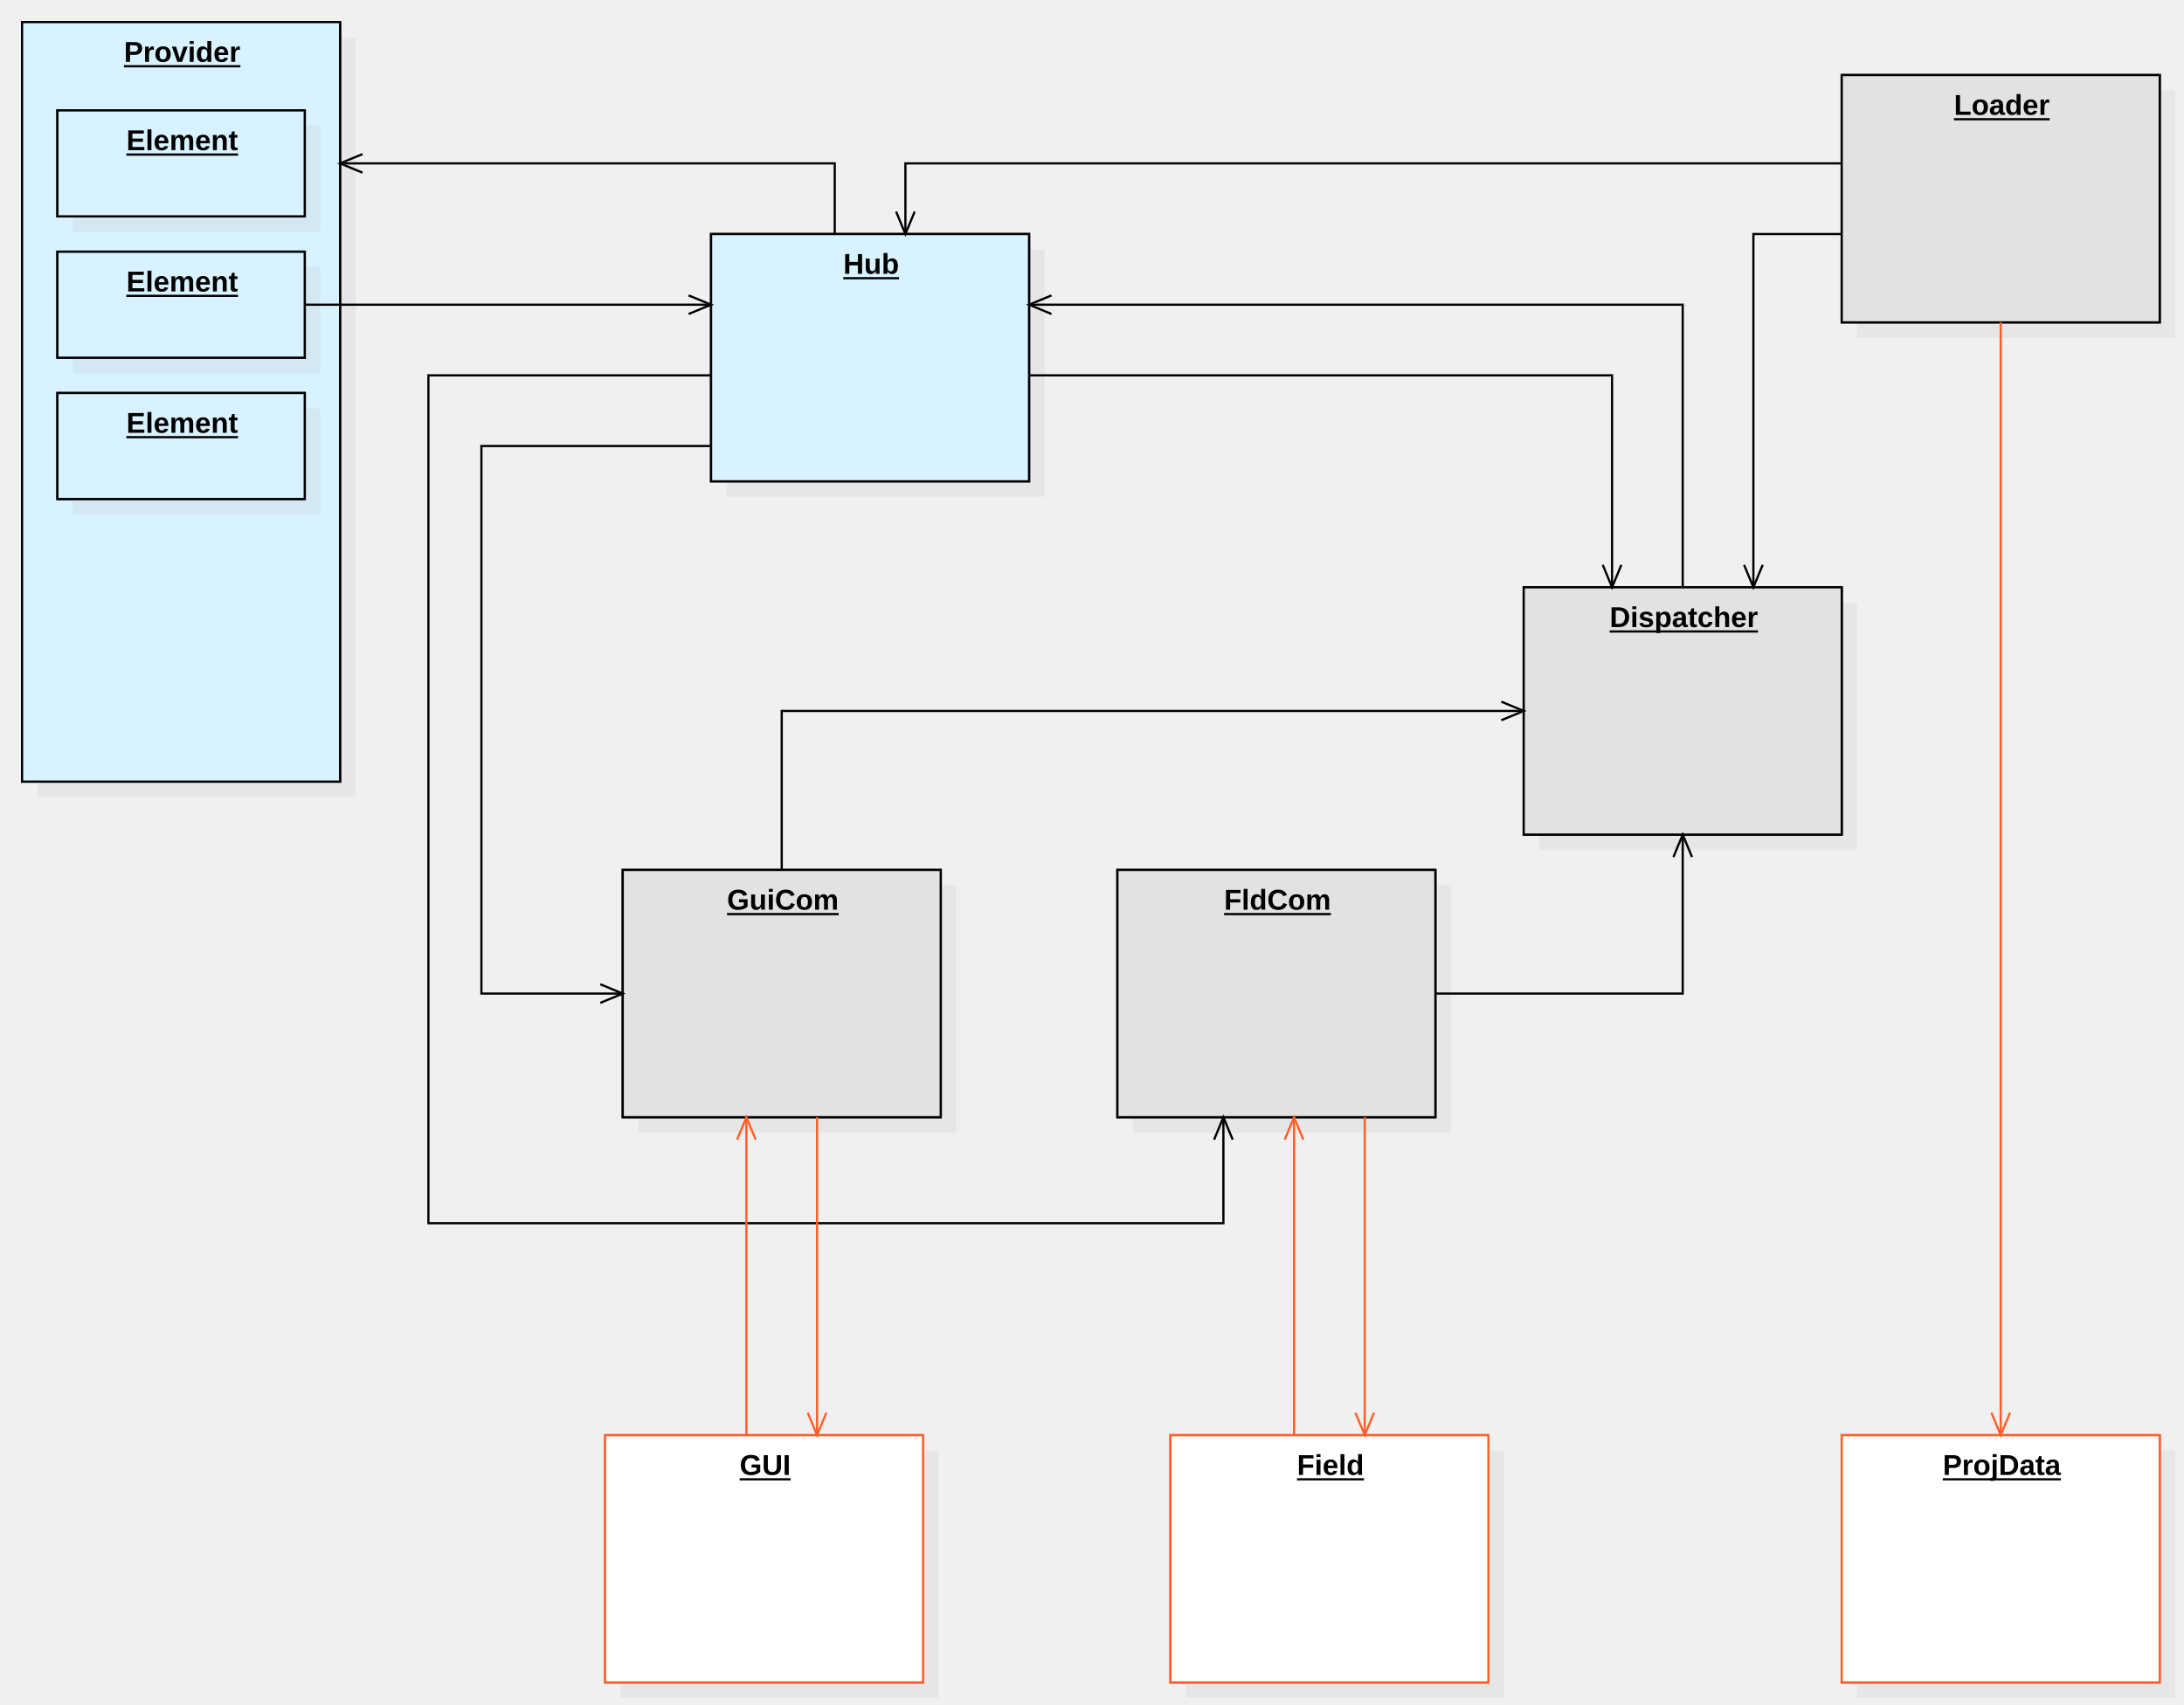
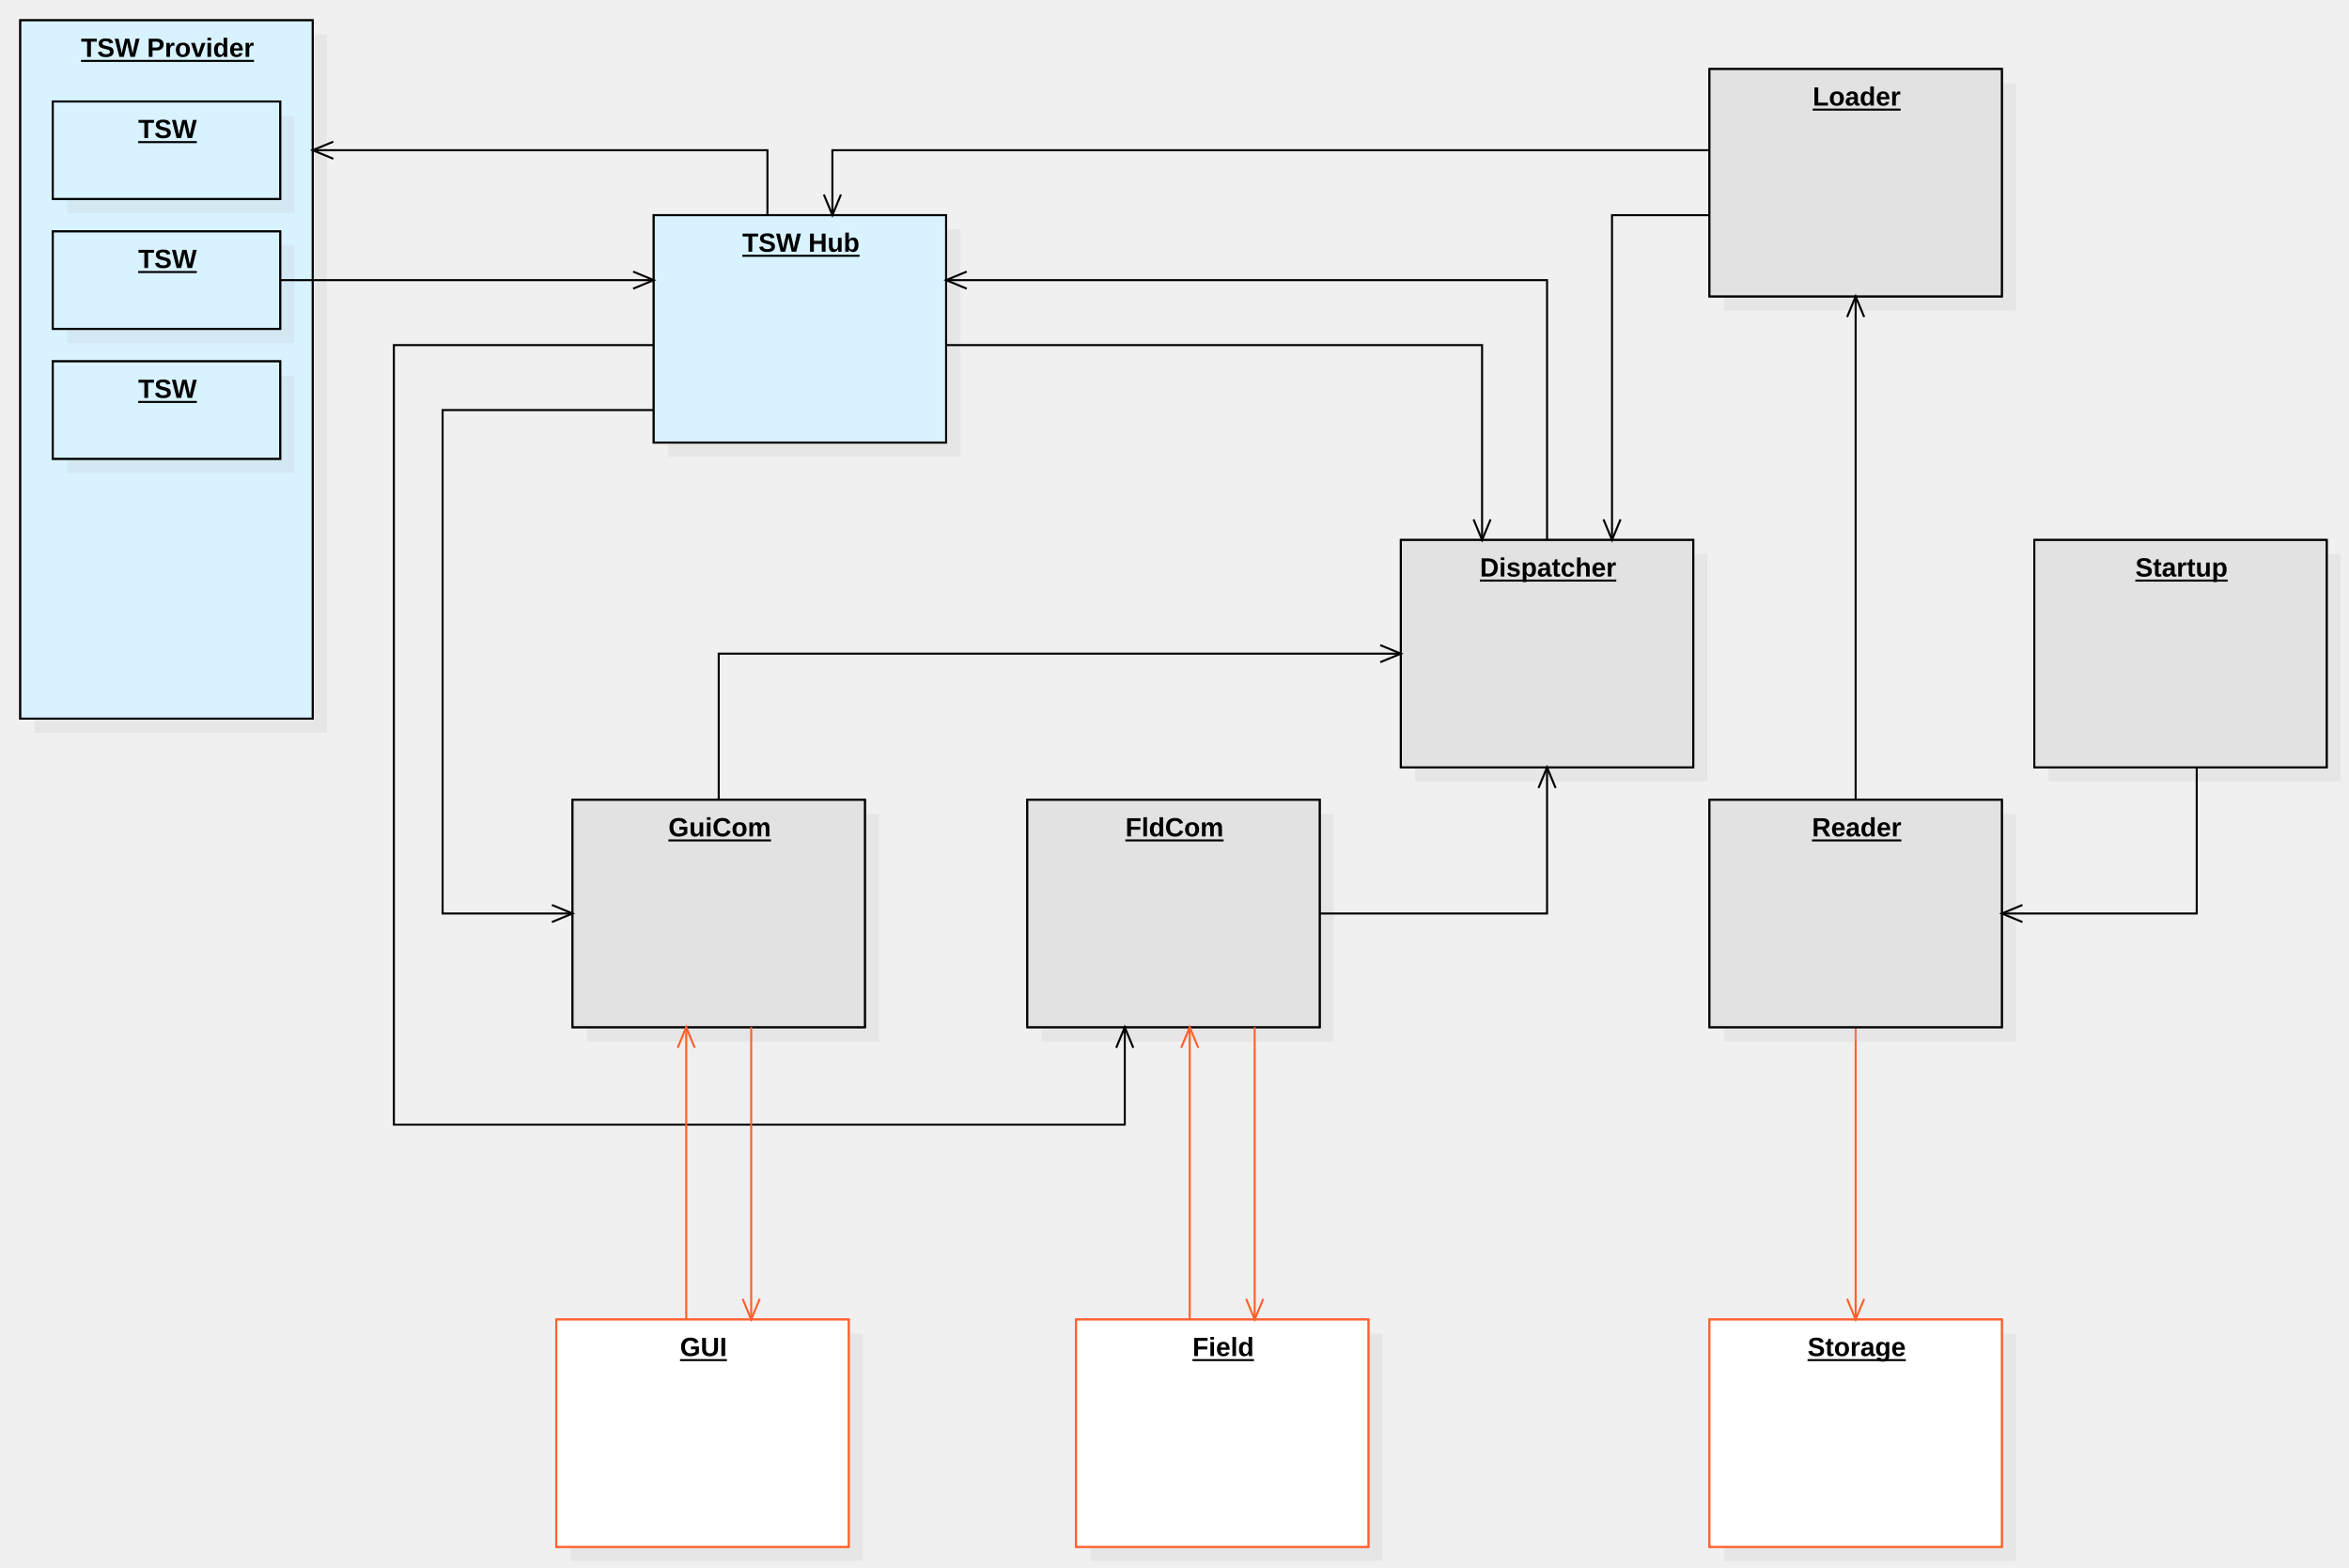
- <svg xmlns="http://www.w3.org/2000/svg" version="1.1" width="989" height="772">
+ <svg xmlns="http://www.w3.org/2000/svg" version="1.1" width="1157" height="772">
  <defs />
  <g>
    <g>
      <rect fill="#C0C0C0" stroke="none" x="415" y="135" width="144" height="112" transform="matrix(1 0 0 1 -86 -22)" fill-opacity="0.2" />
    </g>
    <g>
      <rect fill="#D8F2FF" stroke="none" x="408" y="128" width="144" height="112" transform="matrix(1 0 0 1 -86 -22)" />
    </g>
    <g>
      <path fill="none" stroke="#000000" paint-order="fill stroke markers" d=" M 322 106 L 466 106 L 466 218 L 322 218 L 322 106 Z Z" stroke-miterlimit="10" stroke-dasharray="" />
    </g>
    <g>
      <rect fill="#D8F2FF" stroke="none" x="408" y="128" width="144" height="112" transform="matrix(1 0 0 1 -86 -22)" />
    </g>
    <g>
      <path fill="none" stroke="#000000" paint-order="fill stroke markers" d=" M 322 106 L 466 106 L 466 218 L 322 218 L 322 106 Z Z" stroke-miterlimit="10" stroke-dasharray="" />
    </g>
    <g>
      <g>
        <path fill="none" stroke="none" />
        <text fill="#000000" stroke="none" font-family="Arial" font-size="13px" font-style="normal" font-weight="bold" text-decoration="undefined" x="480.5" y="141.5" text-anchor="middle" dominant-baseline="central" transform="matrix(1 0 0 1 -86 -22)">
- Hub</text>
-         <path fill="none" stroke="#000000" paint-order="fill stroke markers" d=" M 407.135 126 L 381.865 126" stroke-miterlimit="10" stroke-dasharray="" />
+ TSW Hub</text>
+         <path fill="none" stroke="#000000" paint-order="fill stroke markers" d=" M 423.382 126 L 365.618 126" stroke-miterlimit="10" stroke-dasharray="" />
      </g>
    </g>
    <g>
      <rect fill="#C0C0C0" stroke="none" x="783" y="295" width="144" height="112" transform="matrix(1 0 0 1 -86 -22)" fill-opacity="0.2" />
    </g>
    <g>
      <rect fill="#E2E2E2" stroke="none" x="776" y="288" width="144" height="112" transform="matrix(1 0 0 1 -86 -22)" />
    </g>
    <g>
      <path fill="none" stroke="#000000" paint-order="fill stroke markers" d=" M 690 266 L 834 266 L 834 378 L 690 378 L 690 266 Z Z" stroke-miterlimit="10" stroke-dasharray="" />
    </g>
    <g>
      <rect fill="#E2E2E2" stroke="none" x="776" y="288" width="144" height="112" transform="matrix(1 0 0 1 -86 -22)" />
    </g>
    <g>
      <path fill="none" stroke="#000000" paint-order="fill stroke markers" d=" M 690 266 L 834 266 L 834 378 L 690 378 L 690 266 Z Z" stroke-miterlimit="10" stroke-dasharray="" />
    </g>
    <g>
      <g>
        <path fill="none" stroke="none" />
        <text fill="#000000" stroke="none" font-family="Arial" font-size="13px" font-style="normal" font-weight="bold" text-decoration="undefined" x="848.5" y="301.5" text-anchor="middle" dominant-baseline="central" transform="matrix(1 0 0 1 -86 -22)">
Dispatcher</text>
        <path fill="none" stroke="#000000" paint-order="fill stroke markers" d=" M 796.095 286 L 728.905 286" stroke-miterlimit="10" stroke-dasharray="" />
      </g>
    </g>
    <g>
      <rect fill="#C0C0C0" stroke="none" x="103" y="39" width="144" height="344" transform="matrix(1 0 0 1 -86 -22)" fill-opacity="0.2" />
    </g>
    <g>
      <rect fill="#D8F2FF" stroke="none" x="96" y="32" width="144" height="344" transform="matrix(1 0 0 1 -86 -22)" />
    </g>
    <g>
      <path fill="none" stroke="#000000" paint-order="fill stroke markers" d=" M 10 10 L 154 10 L 154 354 L 10 354 L 10 10 Z Z" stroke-miterlimit="10" stroke-dasharray="" />
    </g>
    <g>
      <rect fill="#D8F2FF" stroke="none" x="96" y="32" width="144" height="344" transform="matrix(1 0 0 1 -86 -22)" />
    </g>
    <g>
      <path fill="none" stroke="#000000" paint-order="fill stroke markers" d=" M 10 10 L 154 10 L 154 354 L 10 354 L 10 10 Z Z" stroke-miterlimit="10" stroke-dasharray="" />
    </g>
    <g>
      <g>
        <path fill="none" stroke="none" />
        <text fill="#000000" stroke="none" font-family="Arial" font-size="13px" font-style="normal" font-weight="bold" text-decoration="undefined" x="168.5" y="45.5" text-anchor="middle" dominant-baseline="central" transform="matrix(1 0 0 1 -86 -22)">
- Provider</text>
-         <path fill="none" stroke="#000000" paint-order="fill stroke markers" d=" M 108.871 30 L 56.129 30" stroke-miterlimit="10" stroke-dasharray="" />
+ TSW Provider</text>
+         <path fill="none" stroke="#000000" paint-order="fill stroke markers" d=" M 125.118 30 L 39.882 30" stroke-miterlimit="10" stroke-dasharray="" />
      </g>
    </g>
    <g>
      <path fill="none" stroke="#000000" paint-order="fill stroke markers" d=" M 378 106 L 378 74 L 154 74" stroke-miterlimit="10" stroke-dasharray="" />
    </g>
    <g>
      <path fill="none" stroke="#000000" paint-order="fill stroke markers" d=" M 164.163 69.79 L 154 74 L 164.163 78.21" stroke-miterlimit="10" stroke-dasharray="" />
    </g>
    <g>
      <path fill="none" stroke="#000000" paint-order="fill stroke markers" d=" M 762 266 L 762 138 L 466 138" stroke-miterlimit="10" stroke-dasharray="" />
    </g>
    <g>
      <path fill="none" stroke="#000000" paint-order="fill stroke markers" d=" M 476.163 133.79 L 466 138 L 476.163 142.21" stroke-miterlimit="10" stroke-dasharray="" />
    </g>
    <g>
      <path fill="none" stroke="#000000" paint-order="fill stroke markers" d=" M 466 170 L 730 170 L 730 266" stroke-miterlimit="10" stroke-dasharray="" />
    </g>
    <g>
      <path fill="none" stroke="#000000" paint-order="fill stroke markers" d=" M 725.79 255.837 L 730 266 L 734.21 255.837" stroke-miterlimit="10" stroke-dasharray="" />
    </g>
    <g>
      <rect fill="#C0C0C0" stroke="none" x="375" y="423" width="144" height="112" transform="matrix(1 0 0 1 -86 -22)" fill-opacity="0.2" />
    </g>
    <g>
      <rect fill="#E2E2E2" stroke="none" x="368" y="416" width="144" height="112" transform="matrix(1 0 0 1 -86 -22)" />
    </g>
    <g>
      <path fill="none" stroke="#000000" paint-order="fill stroke markers" d=" M 282 394 L 426 394 L 426 506 L 282 506 L 282 394 Z Z" stroke-miterlimit="10" stroke-dasharray="" />
    </g>
    <g>
      <rect fill="#E2E2E2" stroke="none" x="368" y="416" width="144" height="112" transform="matrix(1 0 0 1 -86 -22)" />
    </g>
    <g>
      <path fill="none" stroke="#000000" paint-order="fill stroke markers" d=" M 282 394 L 426 394 L 426 506 L 282 506 L 282 394 Z Z" stroke-miterlimit="10" stroke-dasharray="" />
    </g>
    <g>
      <g>
        <path fill="none" stroke="none" />
        <text fill="#000000" stroke="none" font-family="Arial" font-size="13px" font-style="normal" font-weight="bold" text-decoration="undefined" x="440.5" y="429.5" text-anchor="middle" dominant-baseline="central" transform="matrix(1 0 0 1 -86 -22)">
GuiCom</text>
        <path fill="none" stroke="#000000" paint-order="fill stroke markers" d=" M 379.776 414 L 329.224 414" stroke-miterlimit="10" stroke-dasharray="" />
      </g>
    </g>
    <g>
      <rect fill="#C0C0C0" stroke="none" x="599" y="423" width="144" height="112" transform="matrix(1 0 0 1 -86 -22)" fill-opacity="0.2" />
    </g>
    <g>
      <rect fill="#E2E2E2" stroke="none" x="592" y="416" width="144" height="112" transform="matrix(1 0 0 1 -86 -22)" />
    </g>
    <g>
      <path fill="none" stroke="#000000" paint-order="fill stroke markers" d=" M 506 394 L 650 394 L 650 506 L 506 506 L 506 394 Z Z" stroke-miterlimit="10" stroke-dasharray="" />
    </g>
    <g>
      <rect fill="#E2E2E2" stroke="none" x="592" y="416" width="144" height="112" transform="matrix(1 0 0 1 -86 -22)" />
    </g>
    <g>
      <path fill="none" stroke="#000000" paint-order="fill stroke markers" d=" M 506 394 L 650 394 L 650 506 L 506 506 L 506 394 Z Z" stroke-miterlimit="10" stroke-dasharray="" />
    </g>
    <g>
      <g>
        <path fill="none" stroke="none" />
        <text fill="#000000" stroke="none" font-family="Arial" font-size="13px" font-style="normal" font-weight="bold" text-decoration="undefined" x="664.5" y="429.5" text-anchor="middle" dominant-baseline="central" transform="matrix(1 0 0 1 -86 -22)">
FldCom</text>
        <path fill="none" stroke="#000000" paint-order="fill stroke markers" d=" M 602.691 414 L 554.309 414" stroke-miterlimit="10" stroke-dasharray="" />
      </g>
    </g>
    <g>
      <path fill="none" stroke="#000000" paint-order="fill stroke markers" d=" M 322 202 L 218 202 L 218 450 L 282 450" stroke-miterlimit="10" stroke-dasharray="" />
    </g>
    <g>
      <path fill="none" stroke="#000000" paint-order="fill stroke markers" d=" M 271.837 454.21 L 282 450 L 271.837 445.79" stroke-miterlimit="10" stroke-dasharray="" />
    </g>
    <g>
      <path fill="none" stroke="#000000" paint-order="fill stroke markers" d=" M 322 170 L 194 170 L 194 554 L 554 554 L 554 506" stroke-miterlimit="10" stroke-dasharray="" />
    </g>
    <g>
      <path fill="none" stroke="#000000" paint-order="fill stroke markers" d=" M 558.21 516.163 L 554 506 L 549.79 516.163" stroke-miterlimit="10" stroke-dasharray="" />
    </g>
    <g>
      <path fill="none" stroke="#000000" paint-order="fill stroke markers" d=" M 354 394 L 354 322 L 690 322" stroke-miterlimit="10" stroke-dasharray="" />
    </g>
    <g>
      <path fill="none" stroke="#000000" paint-order="fill stroke markers" d=" M 679.837 326.21 L 690 322 L 679.837 317.79" stroke-miterlimit="10" stroke-dasharray="" />
    </g>
    <g>
      <path fill="none" stroke="#000000" paint-order="fill stroke markers" d=" M 650 450 L 762 450 L 762 378" stroke-miterlimit="10" stroke-dasharray="" />
    </g>
    <g>
      <path fill="none" stroke="#000000" paint-order="fill stroke markers" d=" M 766.21 388.163 L 762 378 L 757.79 388.163" stroke-miterlimit="10" stroke-dasharray="" />
    </g>
    <g>
      <rect fill="#C0C0C0" stroke="none" x="119" y="79" width="112" height="48" transform="matrix(1 0 0 1 -86 -22)" fill-opacity="0.2" />
    </g>
    <g>
      <rect fill="#D8F2FF" stroke="none" x="112" y="72" width="112" height="48" transform="matrix(1 0 0 1 -86 -22)" />
    </g>
    <g>
      <path fill="none" stroke="#000000" paint-order="fill stroke markers" d=" M 26 50 L 138 50 L 138 98 L 26 98 L 26 50 Z Z" stroke-miterlimit="10" stroke-dasharray="" />
    </g>
    <g>
      <rect fill="#D8F2FF" stroke="none" x="112" y="72" width="112" height="48" transform="matrix(1 0 0 1 -86 -22)" />
    </g>
    <g>
      <path fill="none" stroke="#000000" paint-order="fill stroke markers" d=" M 26 50 L 138 50 L 138 98 L 26 98 L 26 50 Z Z" stroke-miterlimit="10" stroke-dasharray="" />
    </g>
    <g>
      <g>
        <path fill="none" stroke="none" />
        <text fill="#000000" stroke="none" font-family="Arial" font-size="13px" font-style="normal" font-weight="bold" text-decoration="undefined" x="168.5" y="85.5" text-anchor="middle" dominant-baseline="central" transform="matrix(1 0 0 1 -86 -22)">
- Element</text>
-         <path fill="none" stroke="#000000" paint-order="fill stroke markers" d=" M 107.786 70 L 57.214 70" stroke-miterlimit="10" stroke-dasharray="" />
+ TSW</text>
+         <path fill="none" stroke="#000000" paint-order="fill stroke markers" d=" M 96.941 70 L 68.059 70" stroke-miterlimit="10" stroke-dasharray="" />
      </g>
    </g>
    <g>
      <rect fill="#C0C0C0" stroke="none" x="119" y="143" width="112" height="48" transform="matrix(1 0 0 1 -86 -22)" fill-opacity="0.2" />
    </g>
    <g>
      <rect fill="#D8F2FF" stroke="none" x="112" y="136" width="112" height="48" transform="matrix(1 0 0 1 -86 -22)" />
    </g>
    <g>
      <path fill="none" stroke="#000000" paint-order="fill stroke markers" d=" M 26 114 L 138 114 L 138 162 L 26 162 L 26 114 Z Z" stroke-miterlimit="10" stroke-dasharray="" />
    </g>
    <g>
      <rect fill="#D8F2FF" stroke="none" x="112" y="136" width="112" height="48" transform="matrix(1 0 0 1 -86 -22)" />
    </g>
    <g>
      <path fill="none" stroke="#000000" paint-order="fill stroke markers" d=" M 26 114 L 138 114 L 138 162 L 26 162 L 26 114 Z Z" stroke-miterlimit="10" stroke-dasharray="" />
    </g>
    <g>
      <g>
        <path fill="none" stroke="none" />
        <text fill="#000000" stroke="none" font-family="Arial" font-size="13px" font-style="normal" font-weight="bold" text-decoration="undefined" x="168.5" y="149.5" text-anchor="middle" dominant-baseline="central" transform="matrix(1 0 0 1 -86 -22)">
- Element</text>
-         <path fill="none" stroke="#000000" paint-order="fill stroke markers" d=" M 107.786 134 L 57.214 134" stroke-miterlimit="10" stroke-dasharray="" />
+ TSW</text>
+         <path fill="none" stroke="#000000" paint-order="fill stroke markers" d=" M 96.941 134 L 68.059 134" stroke-miterlimit="10" stroke-dasharray="" />
      </g>
    </g>
    <g>
      <rect fill="#C0C0C0" stroke="none" x="119" y="207" width="112" height="48" transform="matrix(1 0 0 1 -86 -22)" fill-opacity="0.2" />
    </g>
    <g>
      <rect fill="#D8F2FF" stroke="none" x="112" y="200" width="112" height="48" transform="matrix(1 0 0 1 -86 -22)" />
    </g>
    <g>
      <path fill="none" stroke="#000000" paint-order="fill stroke markers" d=" M 26 178 L 138 178 L 138 226 L 26 226 L 26 178 Z Z" stroke-miterlimit="10" stroke-dasharray="" />
    </g>
    <g>
      <rect fill="#D8F2FF" stroke="none" x="112" y="200" width="112" height="48" transform="matrix(1 0 0 1 -86 -22)" />
    </g>
    <g>
      <path fill="none" stroke="#000000" paint-order="fill stroke markers" d=" M 26 178 L 138 178 L 138 226 L 26 226 L 26 178 Z Z" stroke-miterlimit="10" stroke-dasharray="" />
    </g>
    <g>
      <g>
        <path fill="none" stroke="none" />
        <text fill="#000000" stroke="none" font-family="Arial" font-size="13px" font-style="normal" font-weight="bold" text-decoration="undefined" x="168.5" y="213.5" text-anchor="middle" dominant-baseline="central" transform="matrix(1 0 0 1 -86 -22)">
- Element</text>
-         <path fill="none" stroke="#000000" paint-order="fill stroke markers" d=" M 107.786 198 L 57.214 198" stroke-miterlimit="10" stroke-dasharray="" />
+ TSW</text>
+         <path fill="none" stroke="#000000" paint-order="fill stroke markers" d=" M 96.941 198 L 68.059 198" stroke-miterlimit="10" stroke-dasharray="" />
      </g>
    </g>
    <g>
      <path fill="none" stroke="#000000" paint-order="fill stroke markers" d=" M 138 138 L 322 138" stroke-miterlimit="10" stroke-dasharray="" />
    </g>
    <g>
      <path fill="none" stroke="#000000" paint-order="fill stroke markers" d=" M 311.837 142.21 L 322 138 L 311.837 133.79" stroke-miterlimit="10" stroke-dasharray="" />
    </g>
    <g>
-       <rect fill="#C0C0C0" stroke="none" x="927" y="63" width="144" height="112" transform="matrix(1 0 0 1 -86 -22)" fill-opacity="0.2" />
-     </g>
-     <g>
-       <rect fill="#E2E2E2" stroke="none" x="920" y="56" width="144" height="112" transform="matrix(1 0 0 1 -86 -22)" />
-     </g>
-     <g>
-       <path fill="none" stroke="#000000" paint-order="fill stroke markers" d=" M 834 34 L 978 34 L 978 146 L 834 146 L 834 34 Z Z" stroke-miterlimit="10" stroke-dasharray="" />
-     </g>
-     <g>
-       <rect fill="#E2E2E2" stroke="none" x="920" y="56" width="144" height="112" transform="matrix(1 0 0 1 -86 -22)" />
-     </g>
-     <g>
-       <path fill="none" stroke="#000000" paint-order="fill stroke markers" d=" M 834 34 L 978 34 L 978 146 L 834 146 L 834 34 Z Z" stroke-miterlimit="10" stroke-dasharray="" />
-     </g>
-     <g>
-       <g>
-         <path fill="none" stroke="none" />
-         <text fill="#000000" stroke="none" font-family="Arial" font-size="13px" font-style="normal" font-weight="bold" text-decoration="undefined" x="992.5" y="69.5" text-anchor="middle" dominant-baseline="central" transform="matrix(1 0 0 1 -86 -22)">
+       <rect fill="#C0C0C0" stroke="none" x="935" y="63" width="144" height="112" transform="matrix(1 0 0 1 -86 -22)" fill-opacity="0.2" />
+     </g>
+     <g>
+       <rect fill="#E2E2E2" stroke="none" x="928" y="56" width="144" height="112" transform="matrix(1 0 0 1 -86 -22)" />
+     </g>
+     <g>
+       <path fill="none" stroke="#000000" paint-order="fill stroke markers" d=" M 842 34 L 986 34 L 986 146 L 842 146 L 842 34 Z Z" stroke-miterlimit="10" stroke-dasharray="" />
+     </g>
+     <g>
+       <rect fill="#E2E2E2" stroke="none" x="928" y="56" width="144" height="112" transform="matrix(1 0 0 1 -86 -22)" />
+     </g>
+     <g>
+       <path fill="none" stroke="#000000" paint-order="fill stroke markers" d=" M 842 34 L 986 34 L 986 146 L 842 146 L 842 34 Z Z" stroke-miterlimit="10" stroke-dasharray="" />
+     </g>
+     <g>
+       <g>
+         <path fill="none" stroke="none" />
+         <text fill="#000000" stroke="none" font-family="Arial" font-size="13px" font-style="normal" font-weight="bold" text-decoration="undefined" x="1000.5" y="69.5" text-anchor="middle" dominant-baseline="central" transform="matrix(1 0 0 1 -86 -22)">
Loader</text>
-         <path fill="none" stroke="#000000" paint-order="fill stroke markers" d=" M 928.171 54 L 884.829 54" stroke-miterlimit="10" stroke-dasharray="" />
-       </g>
-     </g>
-     <g>
-       <path fill="none" stroke="#000000" paint-order="fill stroke markers" d=" M 834 74 L 410 74 L 410 106" stroke-miterlimit="10" stroke-dasharray="" />
+         <path fill="none" stroke="#000000" paint-order="fill stroke markers" d=" M 936.171 54 L 892.829 54" stroke-miterlimit="10" stroke-dasharray="" />
+       </g>
+     </g>
+     <g>
+       <path fill="none" stroke="#000000" paint-order="fill stroke markers" d=" M 842 74 L 410 74 L 410 106" stroke-miterlimit="10" stroke-dasharray="" />
    </g>
    <g>
      <path fill="none" stroke="#000000" paint-order="fill stroke markers" d=" M 405.79 95.837 L 410 106 L 414.21 95.837" stroke-miterlimit="10" stroke-dasharray="" />
    </g>
    <g>
      <rect fill="#C0C0C0" stroke="none" x="367" y="679" width="144" height="112" transform="matrix(1 0 0 1 -86 -22)" fill-opacity="0.2" />
    </g>
    <g>
      <rect fill="#ffffff" stroke="none" x="360" y="672" width="144" height="112" transform="matrix(1 0 0 1 -86 -22)" />
    </g>
    <g>
      <path fill="none" stroke="#FF602B" paint-order="fill stroke markers" d=" M 274 650 L 418 650 L 418 762 L 274 762 L 274 650 Z Z" stroke-miterlimit="10" stroke-dasharray="" />
    </g>
    <g>
      <rect fill="#ffffff" stroke="none" x="360" y="672" width="144" height="112" transform="matrix(1 0 0 1 -86 -22)" />
    </g>
    <g>
      <path fill="none" stroke="#FF602B" paint-order="fill stroke markers" d=" M 274 650 L 418 650 L 418 762 L 274 762 L 274 650 Z Z" stroke-miterlimit="10" stroke-dasharray="" />
    </g>
    <g>
      <g>
        <path fill="none" stroke="none" />
        <text fill="#000000" stroke="none" font-family="Arial" font-size="13px" font-style="normal" font-weight="bold" text-decoration="undefined" x="432.5" y="685.5" text-anchor="middle" dominant-baseline="central" transform="matrix(1 0 0 1 -86 -22)">
GUI</text>
        <path fill="none" stroke="#000000" paint-order="fill stroke markers" d=" M 358.056 670 L 334.944 670" stroke-miterlimit="10" stroke-dasharray="" />
      </g>
    </g>
    <g>
      <rect fill="#C0C0C0" stroke="none" x="623" y="679" width="144" height="112" transform="matrix(1 0 0 1 -86 -22)" fill-opacity="0.2" />
    </g>
    <g>
      <rect fill="#ffffff" stroke="none" x="616" y="672" width="144" height="112" transform="matrix(1 0 0 1 -86 -22)" />
    </g>
    <g>
      <path fill="none" stroke="#FF602B" paint-order="fill stroke markers" d=" M 530 650 L 674 650 L 674 762 L 530 762 L 530 650 Z Z" stroke-miterlimit="10" stroke-dasharray="" />
    </g>
    <g>
      <rect fill="#ffffff" stroke="none" x="616" y="672" width="144" height="112" transform="matrix(1 0 0 1 -86 -22)" />
    </g>
    <g>
      <path fill="none" stroke="#FF602B" paint-order="fill stroke markers" d=" M 530 650 L 674 650 L 674 762 L 530 762 L 530 650 Z Z" stroke-miterlimit="10" stroke-dasharray="" />
    </g>
    <g>
      <g>
        <path fill="none" stroke="none" />
        <text fill="#000000" stroke="none" font-family="Arial" font-size="13px" font-style="normal" font-weight="bold" text-decoration="undefined" x="688.5" y="685.5" text-anchor="middle" dominant-baseline="central" transform="matrix(1 0 0 1 -86 -22)">
Field</text>
        <path fill="none" stroke="#000000" paint-order="fill stroke markers" d=" M 617.668 670 L 587.332 670" stroke-miterlimit="10" stroke-dasharray="" />
      </g>
    </g>
    <g>
-       <rect fill="#C0C0C0" stroke="none" x="927" y="679" width="144" height="112" transform="matrix(1 0 0 1 -86 -22)" fill-opacity="0.2" />
-     </g>
-     <g>
-       <rect fill="#ffffff" stroke="none" x="920" y="672" width="144" height="112" transform="matrix(1 0 0 1 -86 -22)" />
-     </g>
-     <g>
-       <path fill="none" stroke="#FF602B" paint-order="fill stroke markers" d=" M 834 650 L 978 650 L 978 762 L 834 762 L 834 650 Z Z" stroke-miterlimit="10" stroke-dasharray="" />
-     </g>
-     <g>
-       <rect fill="#ffffff" stroke="none" x="920" y="672" width="144" height="112" transform="matrix(1 0 0 1 -86 -22)" />
-     </g>
-     <g>
-       <path fill="none" stroke="#FF602B" paint-order="fill stroke markers" d=" M 834 650 L 978 650 L 978 762 L 834 762 L 834 650 Z Z" stroke-miterlimit="10" stroke-dasharray="" />
-     </g>
-     <g>
-       <g>
-         <path fill="none" stroke="none" />
-         <text fill="#000000" stroke="none" font-family="Arial" font-size="13px" font-style="normal" font-weight="bold" text-decoration="undefined" x="992.5" y="685.5" text-anchor="middle" dominant-baseline="central" transform="matrix(1 0 0 1 -86 -22)">
- ProjData</text>
-         <path fill="none" stroke="#000000" paint-order="fill stroke markers" d=" M 933.23 670 L 879.77 670" stroke-miterlimit="10" stroke-dasharray="" />
+       <rect fill="#C0C0C0" stroke="none" x="935" y="679" width="144" height="112" transform="matrix(1 0 0 1 -86 -22)" fill-opacity="0.2" />
+     </g>
+     <g>
+       <rect fill="#ffffff" stroke="none" x="928" y="672" width="144" height="112" transform="matrix(1 0 0 1 -86 -22)" />
+     </g>
+     <g>
+       <path fill="none" stroke="#FF602B" paint-order="fill stroke markers" d=" M 842 650 L 986 650 L 986 762 L 842 762 L 842 650 Z Z" stroke-miterlimit="10" stroke-dasharray="" />
+     </g>
+     <g>
+       <rect fill="#ffffff" stroke="none" x="928" y="672" width="144" height="112" transform="matrix(1 0 0 1 -86 -22)" />
+     </g>
+     <g>
+       <path fill="none" stroke="#FF602B" paint-order="fill stroke markers" d=" M 842 650 L 986 650 L 986 762 L 842 762 L 842 650 Z Z" stroke-miterlimit="10" stroke-dasharray="" />
+     </g>
+     <g>
+       <g>
+         <path fill="none" stroke="none" />
+         <text fill="#000000" stroke="none" font-family="Arial" font-size="13px" font-style="normal" font-weight="bold" text-decoration="undefined" x="1000.5" y="685.5" text-anchor="middle" dominant-baseline="central" transform="matrix(1 0 0 1 -86 -22)">
+ Storage</text>
+         <path fill="none" stroke="#000000" paint-order="fill stroke markers" d=" M 938.7 670 L 890.3 670" stroke-miterlimit="10" stroke-dasharray="" />
      </g>
    </g>
    <g>
      <path fill="none" stroke="#FF602B" paint-order="fill stroke markers" d=" M 338 650 L 338 506" stroke-miterlimit="10" stroke-dasharray="" />
    </g>
    <g>
      <path fill="none" stroke="#FF602B" paint-order="fill stroke markers" d=" M 342.21 516.163 L 338 506 L 333.79 516.163" stroke-miterlimit="10" stroke-dasharray="" />
    </g>
    <g>
      <path fill="none" stroke="#FF602B" paint-order="fill stroke markers" d=" M 370 506 L 370 650" stroke-miterlimit="10" stroke-dasharray="" />
    </g>
    <g>
      <path fill="none" stroke="#FF602B" paint-order="fill stroke markers" d=" M 365.79 639.837 L 370 650 L 374.21 639.837" stroke-miterlimit="10" stroke-dasharray="" />
    </g>
    <g>
      <path fill="none" stroke="#FF602B" paint-order="fill stroke markers" d=" M 618 506 L 618 650" stroke-miterlimit="10" stroke-dasharray="" />
    </g>
    <g>
      <path fill="none" stroke="#FF602B" paint-order="fill stroke markers" d=" M 613.79 639.837 L 618 650 L 622.21 639.837" stroke-miterlimit="10" stroke-dasharray="" />
    </g>
    <g>
      <path fill="none" stroke="#FF602B" paint-order="fill stroke markers" d=" M 586 650 L 586 506" stroke-miterlimit="10" stroke-dasharray="" />
    </g>
    <g>
      <path fill="none" stroke="#FF602B" paint-order="fill stroke markers" d=" M 590.21 516.163 L 586 506 L 581.79 516.163" stroke-miterlimit="10" stroke-dasharray="" />
    </g>
    <g>
-       <path fill="none" stroke="#FF602B" paint-order="fill stroke markers" d=" M 906 146 L 906 650" stroke-miterlimit="10" stroke-dasharray="" />
-     </g>
-     <g>
-       <path fill="none" stroke="#FF602B" paint-order="fill stroke markers" d=" M 901.79 639.837 L 906 650 L 910.21 639.837" stroke-miterlimit="10" stroke-dasharray="" />
-     </g>
-     <g>
-       <path fill="none" stroke="#000000" paint-order="fill stroke markers" d=" M 834 106 L 794 106 L 794 266" stroke-miterlimit="10" stroke-dasharray="" />
+       <path fill="none" stroke="#FF602B" paint-order="fill stroke markers" d=" M 914 506 L 914 650" stroke-miterlimit="10" stroke-dasharray="" />
+     </g>
+     <g>
+       <path fill="none" stroke="#FF602B" paint-order="fill stroke markers" d=" M 909.79 639.837 L 914 650 L 918.21 639.837" stroke-miterlimit="10" stroke-dasharray="" />
+     </g>
+     <g>
+       <path fill="none" stroke="#000000" paint-order="fill stroke markers" d=" M 842 106 L 794 106 L 794 266" stroke-miterlimit="10" stroke-dasharray="" />
    </g>
    <g>
      <path fill="none" stroke="#000000" paint-order="fill stroke markers" d=" M 789.79 255.837 L 794 266 L 798.21 255.837" stroke-miterlimit="10" stroke-dasharray="" />
+     </g>
+     <g>
+       <rect fill="#C0C0C0" stroke="none" x="935" y="423" width="144" height="112" transform="matrix(1 0 0 1 -86 -22)" fill-opacity="0.2" />
+     </g>
+     <g>
+       <rect fill="#E2E2E2" stroke="none" x="928" y="416" width="144" height="112" transform="matrix(1 0 0 1 -86 -22)" />
+     </g>
+     <g>
+       <path fill="none" stroke="#000000" paint-order="fill stroke markers" d=" M 842 394 L 986 394 L 986 506 L 842 506 L 842 394 Z Z" stroke-miterlimit="10" stroke-dasharray="" />
+     </g>
+     <g>
+       <rect fill="#E2E2E2" stroke="none" x="928" y="416" width="144" height="112" transform="matrix(1 0 0 1 -86 -22)" />
+     </g>
+     <g>
+       <path fill="none" stroke="#000000" paint-order="fill stroke markers" d=" M 842 394 L 986 394 L 986 506 L 842 506 L 842 394 Z Z" stroke-miterlimit="10" stroke-dasharray="" />
+     </g>
+     <g>
+       <g>
+         <path fill="none" stroke="none" />
+         <text fill="#000000" stroke="none" font-family="Arial" font-size="13px" font-style="normal" font-weight="bold" text-decoration="undefined" x="1000.5" y="429.5" text-anchor="middle" dominant-baseline="central" transform="matrix(1 0 0 1 -86 -22)">
+ Reader</text>
+         <path fill="none" stroke="#000000" paint-order="fill stroke markers" d=" M 936.539 414 L 892.461 414" stroke-miterlimit="10" stroke-dasharray="" />
+       </g>
+     </g>
+     <g>
+       <rect fill="#C0C0C0" stroke="none" x="1095" y="295" width="144" height="112" transform="matrix(1 0 0 1 -86 -22)" fill-opacity="0.2" />
+     </g>
+     <g>
+       <rect fill="#E2E2E2" stroke="none" x="1088" y="288" width="144" height="112" transform="matrix(1 0 0 1 -86 -22)" />
+     </g>
+     <g>
+       <path fill="none" stroke="#000000" paint-order="fill stroke markers" d=" M 1002 266 L 1146 266 L 1146 378 L 1002 378 L 1002 266 Z Z" stroke-miterlimit="10" stroke-dasharray="" />
+     </g>
+     <g>
+       <rect fill="#E2E2E2" stroke="none" x="1088" y="288" width="144" height="112" transform="matrix(1 0 0 1 -86 -22)" />
+     </g>
+     <g>
+       <path fill="none" stroke="#000000" paint-order="fill stroke markers" d=" M 1002 266 L 1146 266 L 1146 378 L 1002 378 L 1002 266 Z Z" stroke-miterlimit="10" stroke-dasharray="" />
+     </g>
+     <g>
+       <g>
+         <path fill="none" stroke="none" />
+         <text fill="#000000" stroke="none" font-family="Arial" font-size="13px" font-style="normal" font-weight="bold" text-decoration="undefined" x="1160.5" y="301.5" text-anchor="middle" dominant-baseline="central" transform="matrix(1 0 0 1 -86 -22)">
+ Startup</text>
+         <path fill="none" stroke="#000000" paint-order="fill stroke markers" d=" M 1097.25 286 L 1051.75 286" stroke-miterlimit="10" stroke-dasharray="" />
+       </g>
+     </g>
+     <g>
+       <path fill="none" stroke="#000000" paint-order="fill stroke markers" d=" M 1082 378 L 1082 450 L 986 450" stroke-miterlimit="10" stroke-dasharray="" />
+     </g>
+     <g>
+       <path fill="none" stroke="#000000" paint-order="fill stroke markers" d=" M 996.163 445.79 L 986 450 L 996.163 454.21" stroke-miterlimit="10" stroke-dasharray="" />
+     </g>
+     <g>
+       <path fill="none" stroke="#000000" paint-order="fill stroke markers" d=" M 914 394 L 914 146" stroke-miterlimit="10" stroke-dasharray="" />
+     </g>
+     <g>
+       <path fill="none" stroke="#000000" paint-order="fill stroke markers" d=" M 918.21 156.163 L 914 146 L 909.79 156.163" stroke-miterlimit="10" stroke-dasharray="" />
    </g>
  </g>
</svg>
